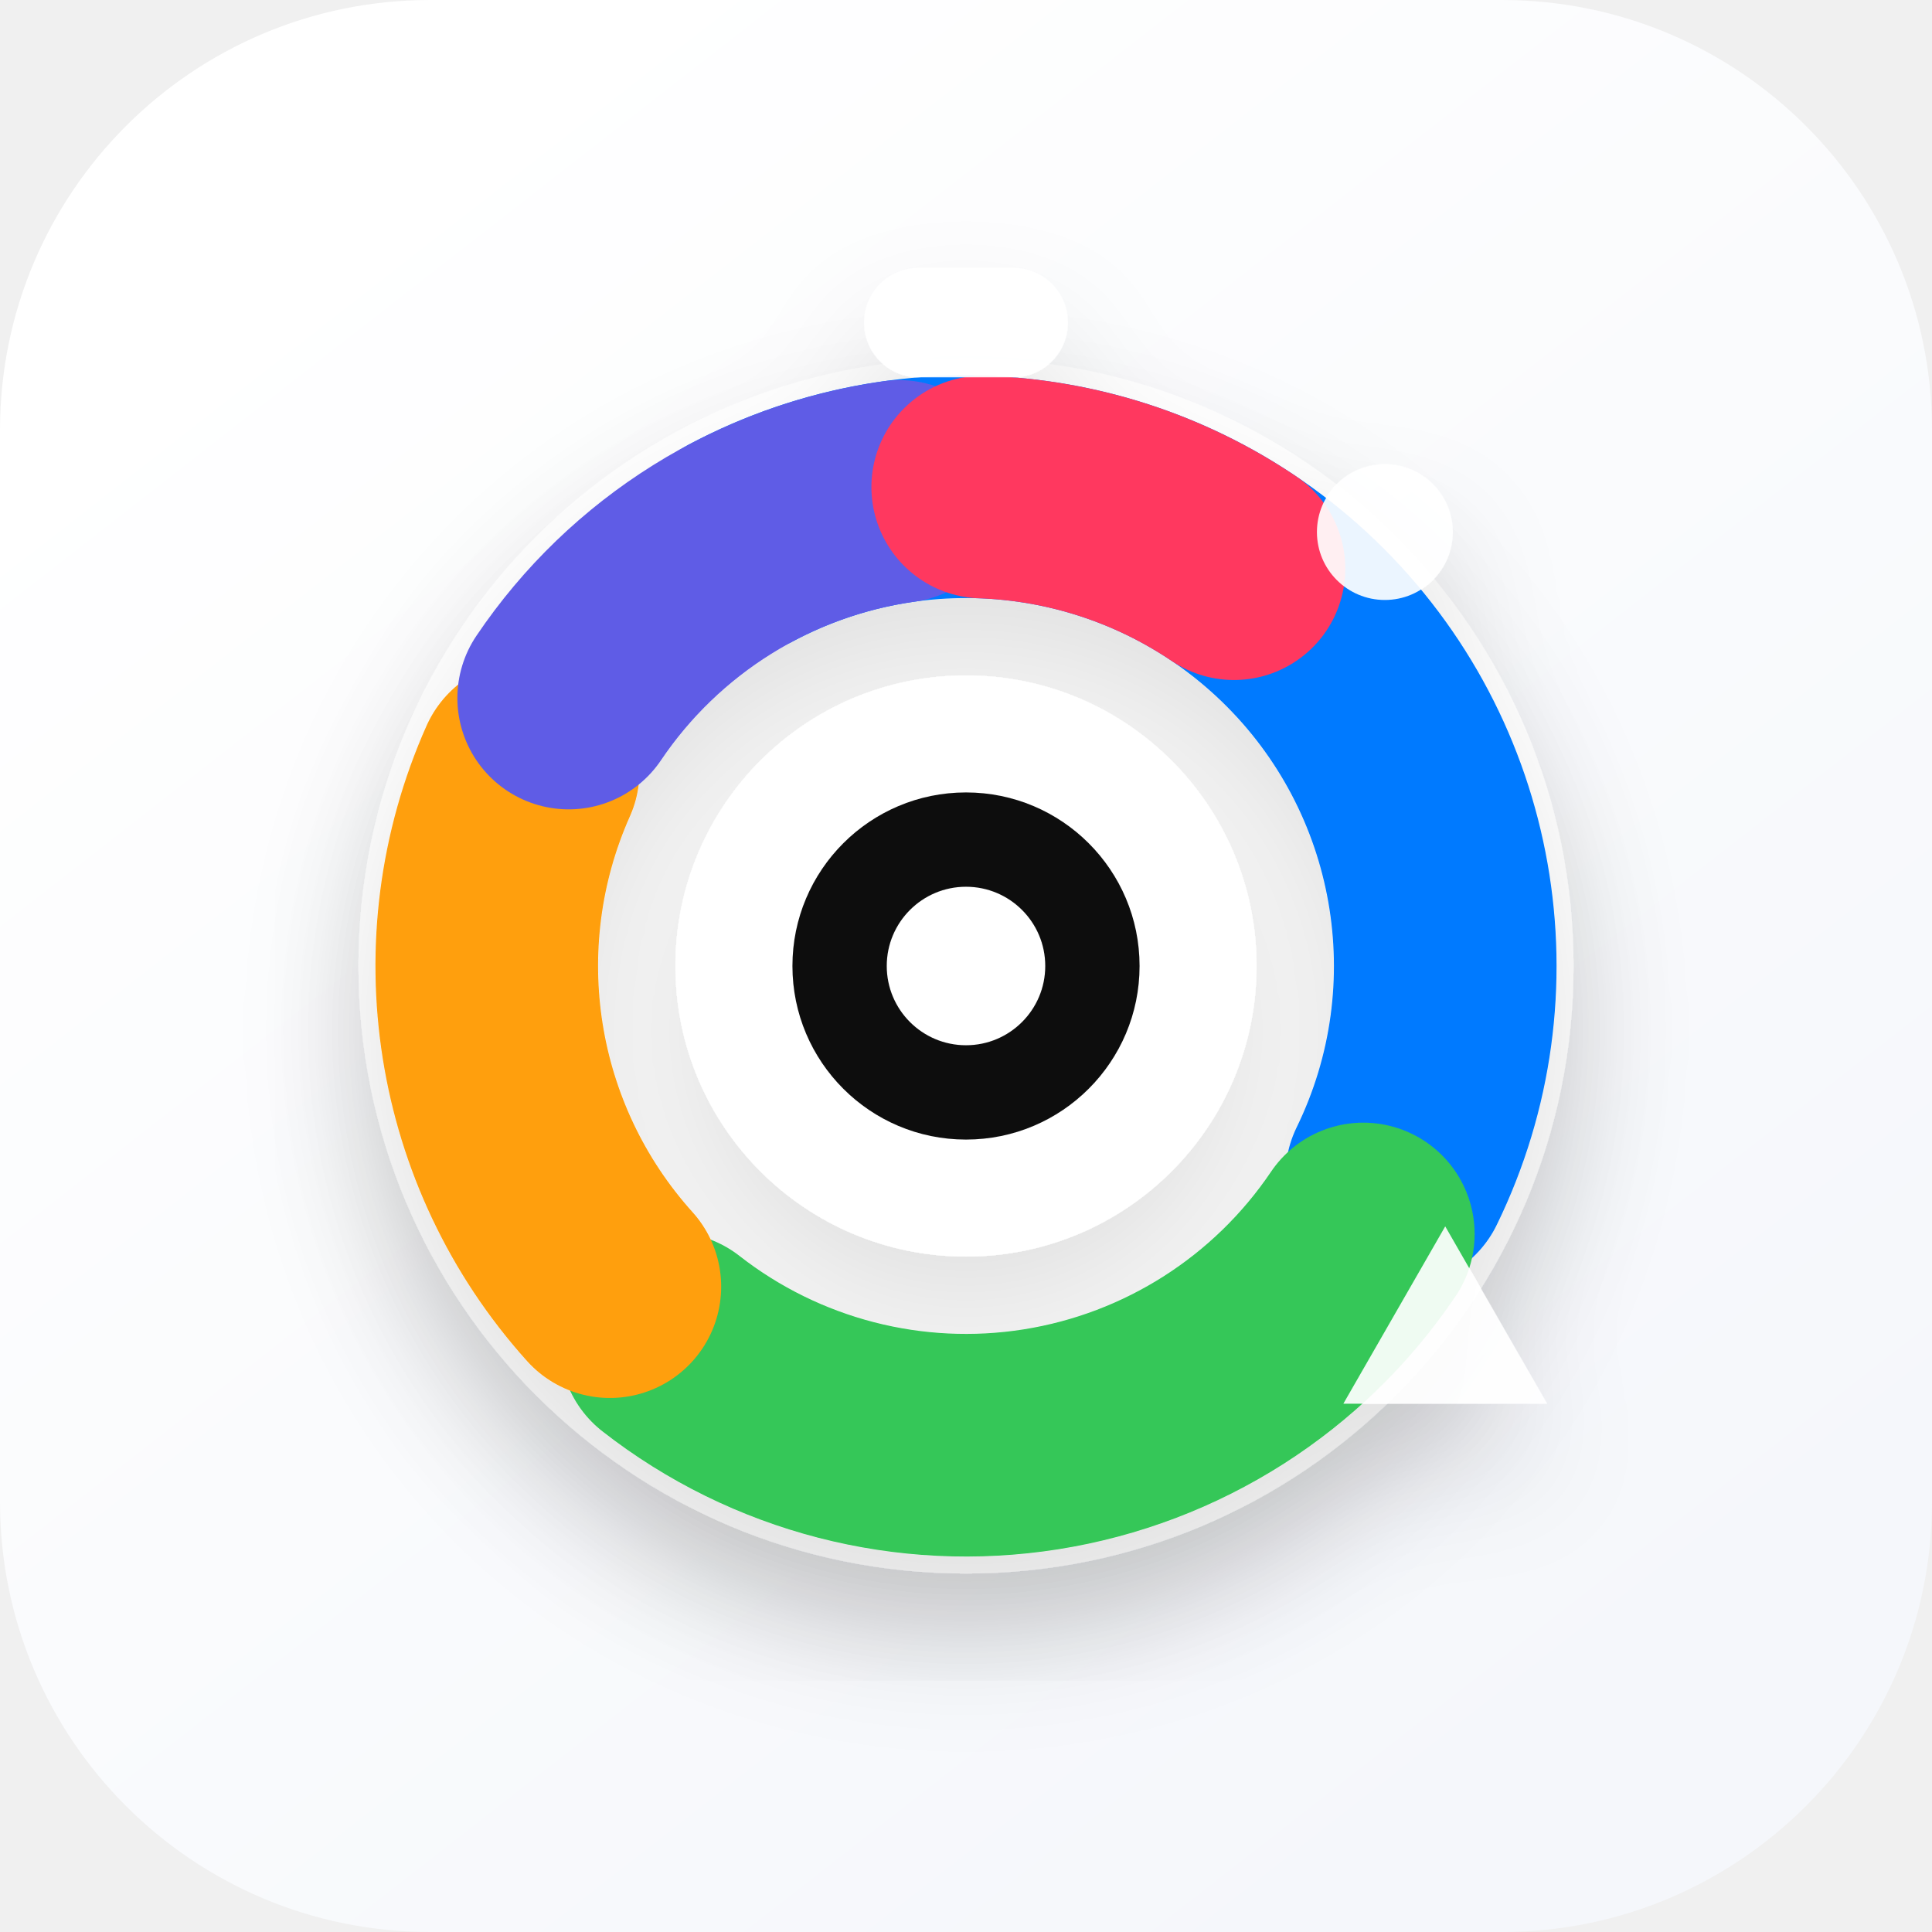
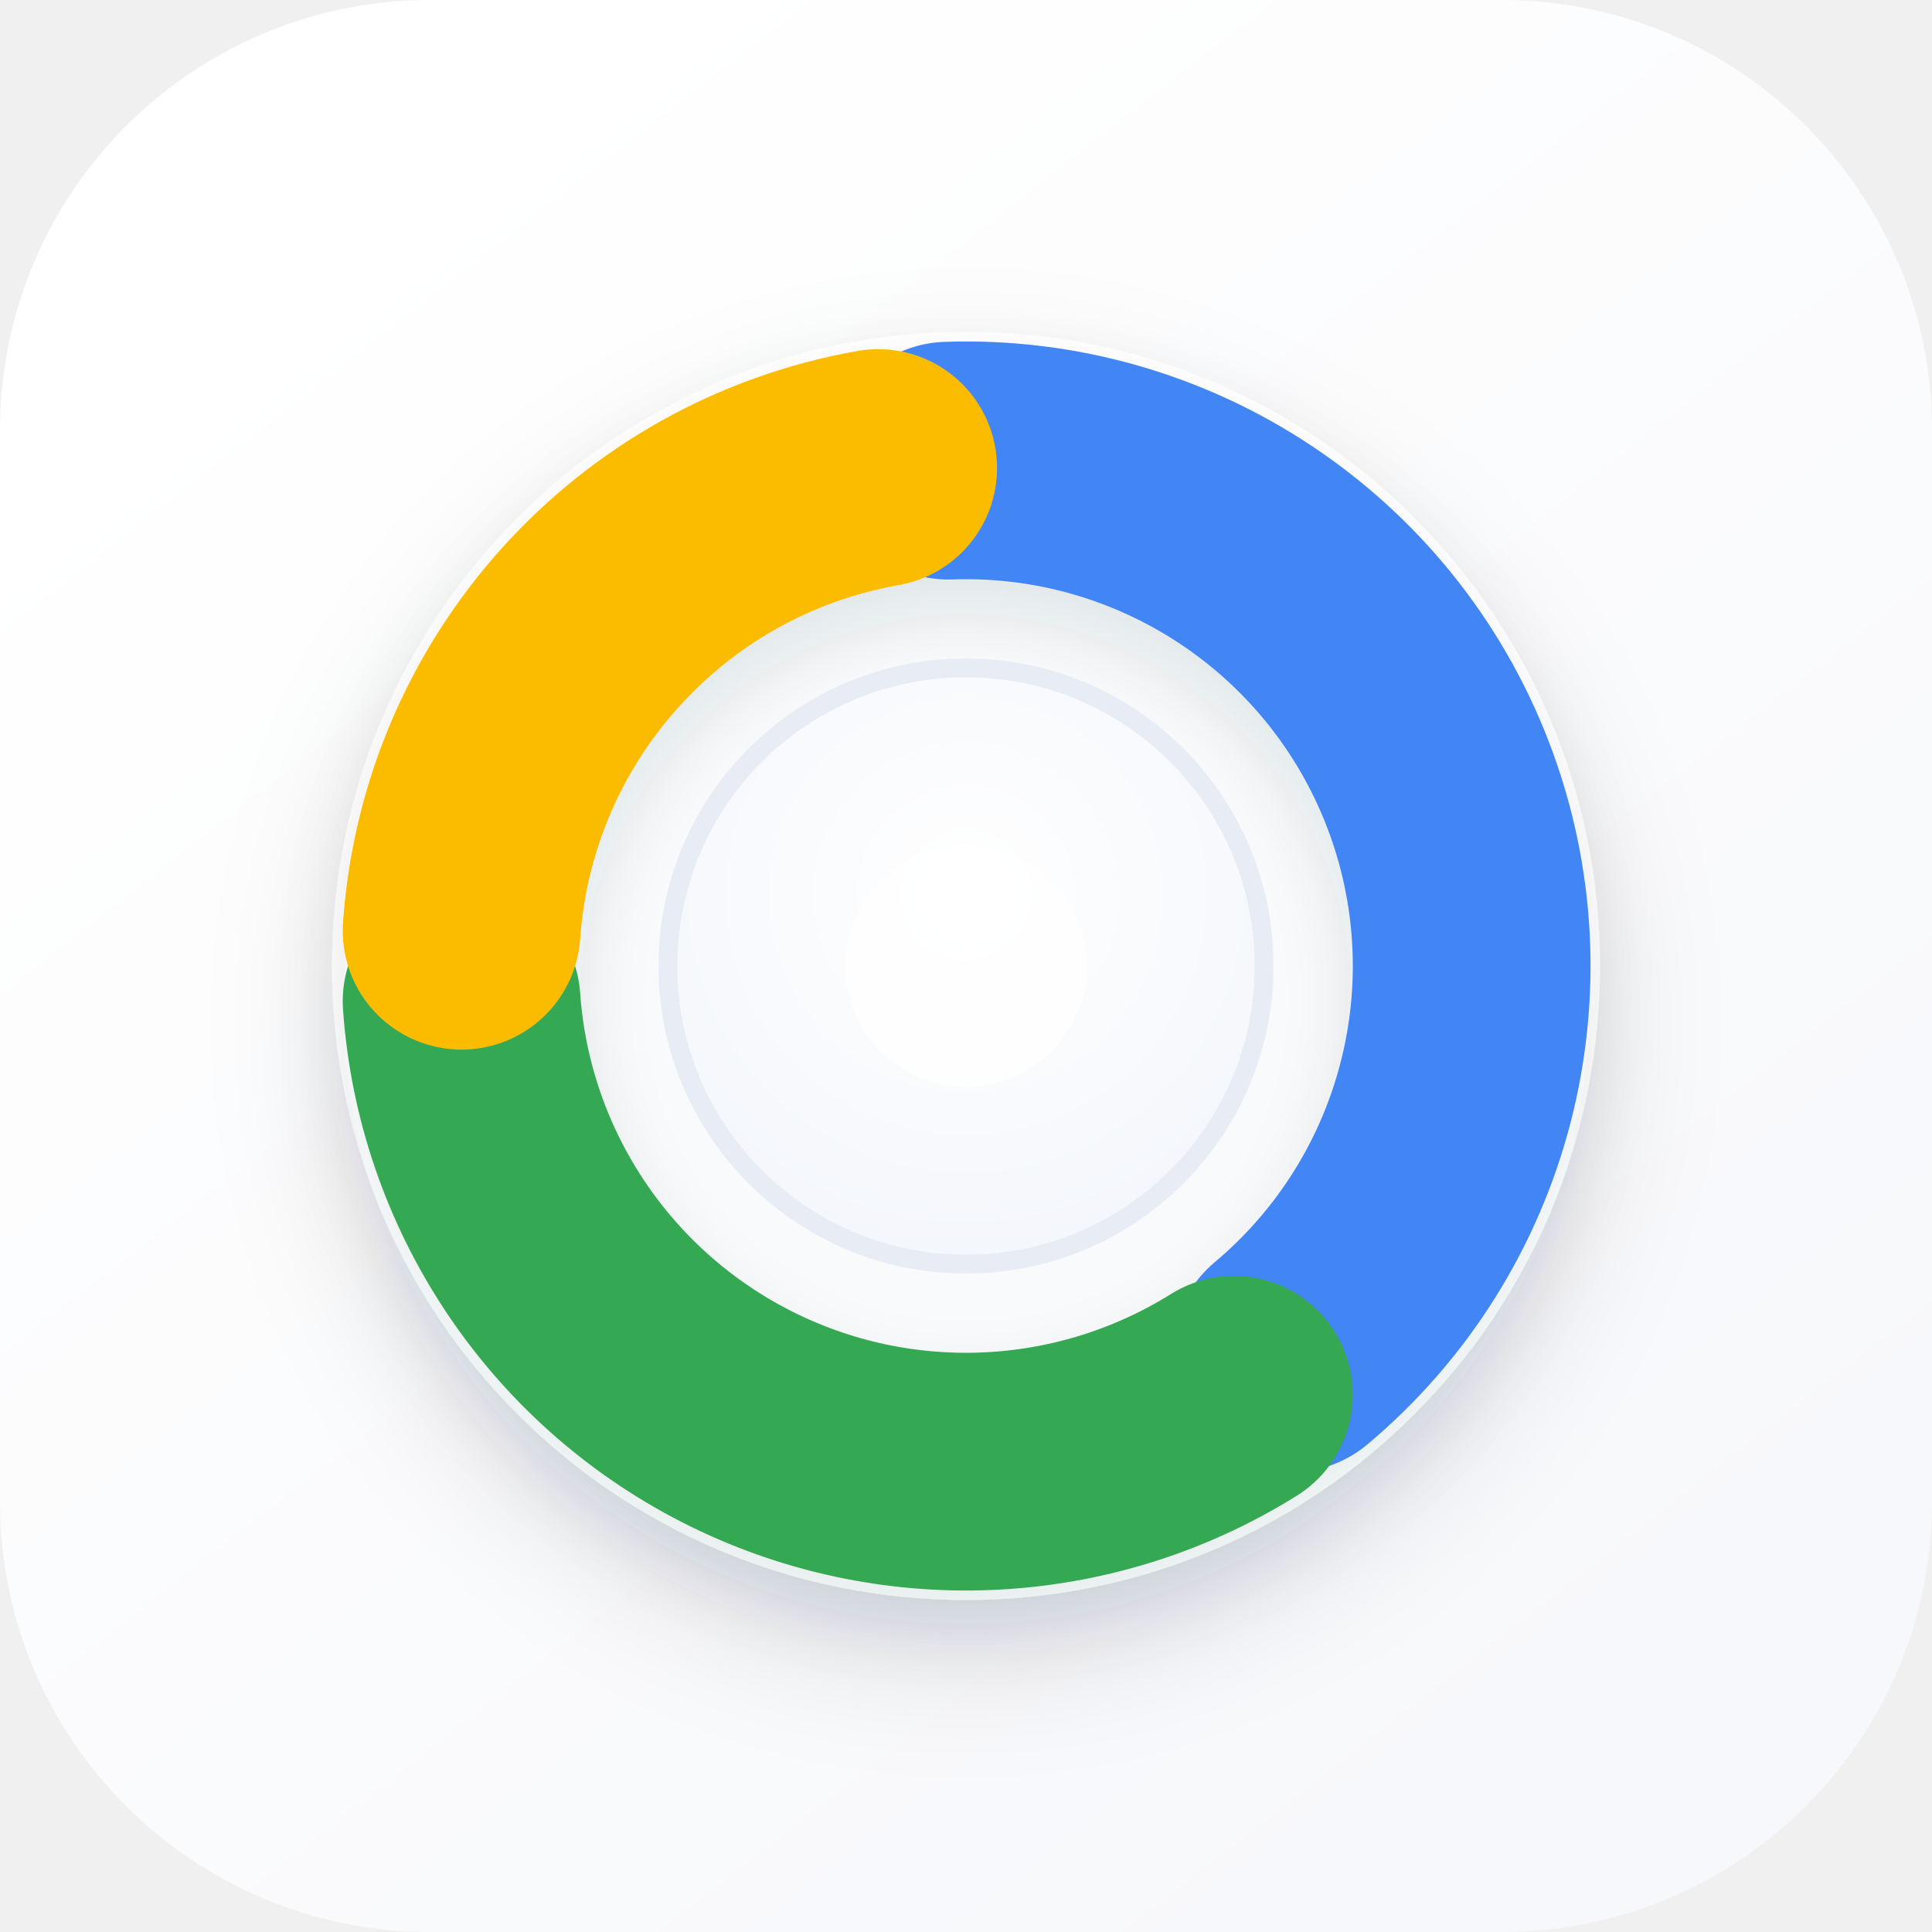
<svg xmlns="http://www.w3.org/2000/svg" viewBox="0 0 1024 1024">
  <defs>
    <linearGradient id="bg" x1="186" y1="94" x2="838" y2="930" gradientUnits="userSpaceOnUse">
      <stop offset="0" stop-color="#ffffff" />
-       <stop offset="1" stop-color="#f5f7fb" />
+       <stop offset="1" stop-color="#f7f8fb" />
    </linearGradient>
-     <filter id="softShadow" x="-20%" y="-20%" width="140%" height="140%">
-       <feDropShadow dx="0" dy="34" stdDeviation="32" flood-color="#111111" flood-opacity="0.12" />
+     <radialGradient id="centerGlow" cx="50%" cy="38%" r="66%">
+       <stop offset="0" stop-color="#ffffff" />
+       <stop offset="1" stop-color="#f3f6fb" />
+     </radialGradient>
+     <filter id="surfaceShadow" x="-22%" y="-22%" width="144%" height="144%">
+       <feDropShadow dx="0" dy="30" stdDeviation="34" flood-color="#1f2937" flood-opacity="0.12" />
+     </filter>
+     <filter id="colorShadow" x="-22%" y="-22%" width="144%" height="144%">
+       <feDropShadow dx="0" dy="18" stdDeviation="18" flood-color="#1f2937" flood-opacity="0.10" />
    </filter>
  </defs>
  <rect width="1024" height="1024" rx="228" fill="url(#bg)" />
-   <circle cx="512" cy="512" r="322" fill="#ffffff" filter="url(#softShadow)" />
-   <g filter="url(#softShadow)">
-     <path d="M 392.75 287.73 A 254 254 0 0 1 740.29 623.35" fill="none" stroke="#007aff" stroke-width="118" stroke-linecap="round" />
-     <path d="M 722.58 654.03 A 254 254 0 0 1 355.62 712.15" fill="none" stroke="#34c759" stroke-width="118" stroke-linecap="round" />
-     <path d="M 323.24 681.96 A 254 254 0 0 1 279.96 408.69" fill="none" stroke="#ff9f0a" stroke-width="118" stroke-linecap="round" />
-     <path d="M 301.42 369.97 A 254 254 0 0 1 476.65 260.47" fill="none" stroke="#5e5ce6" stroke-width="118" stroke-linecap="round" />
-     <path d="M 520.86 258.15 A 254 254 0 0 1 654.03 301.42" fill="none" stroke="#ff375f" stroke-width="118" stroke-linecap="round" />
-     <circle cx="512" cy="512" r="154" fill="#ffffff" />
-     <circle cx="512" cy="512" r="92" fill="#111111" />
-     <circle cx="512" cy="512" r="42" fill="#ffffff" />
-     <rect x="458" y="142" width="108" height="58" rx="29" fill="#ffffff" opacity="0.92" />
-     <circle cx="734" cy="282" r="36" fill="#ffffff" opacity="0.92" />
-     <path d="M766 650l54 94H712z" fill="#ffffff" opacity="0.92" />
+   <circle cx="512" cy="512" r="336" fill="#ffffff" filter="url(#surfaceShadow)" />
+   <circle cx="512" cy="512" r="318" fill="#f8fafc" />
+   <g filter="url(#colorShadow)">
+     <path d="M 502.65 244.16 A 268 268 0 0 1 684.27 717.30" fill="none" stroke="#4285f4" stroke-width="126" stroke-linecap="round" />
+     <path d="M 654.02 739.28 A 268 268 0 0 1 244.65 530.69" fill="none" stroke="#34a853" stroke-width="126" stroke-linecap="round" />
+     <path d="M 244.65 493.31 A 268 268 0 0 1 465.46 248.07" fill="none" stroke="#fbbc05" stroke-width="126" stroke-linecap="round" />
  </g>
+   <circle cx="512" cy="512" r="158" fill="url(#centerGlow)" />
+   <circle cx="512" cy="512" r="158" fill="none" stroke="#e8edf5" stroke-width="10" />
+   <circle cx="512" cy="512" r="64" fill="#ffffff" opacity="0.74" />
</svg>
